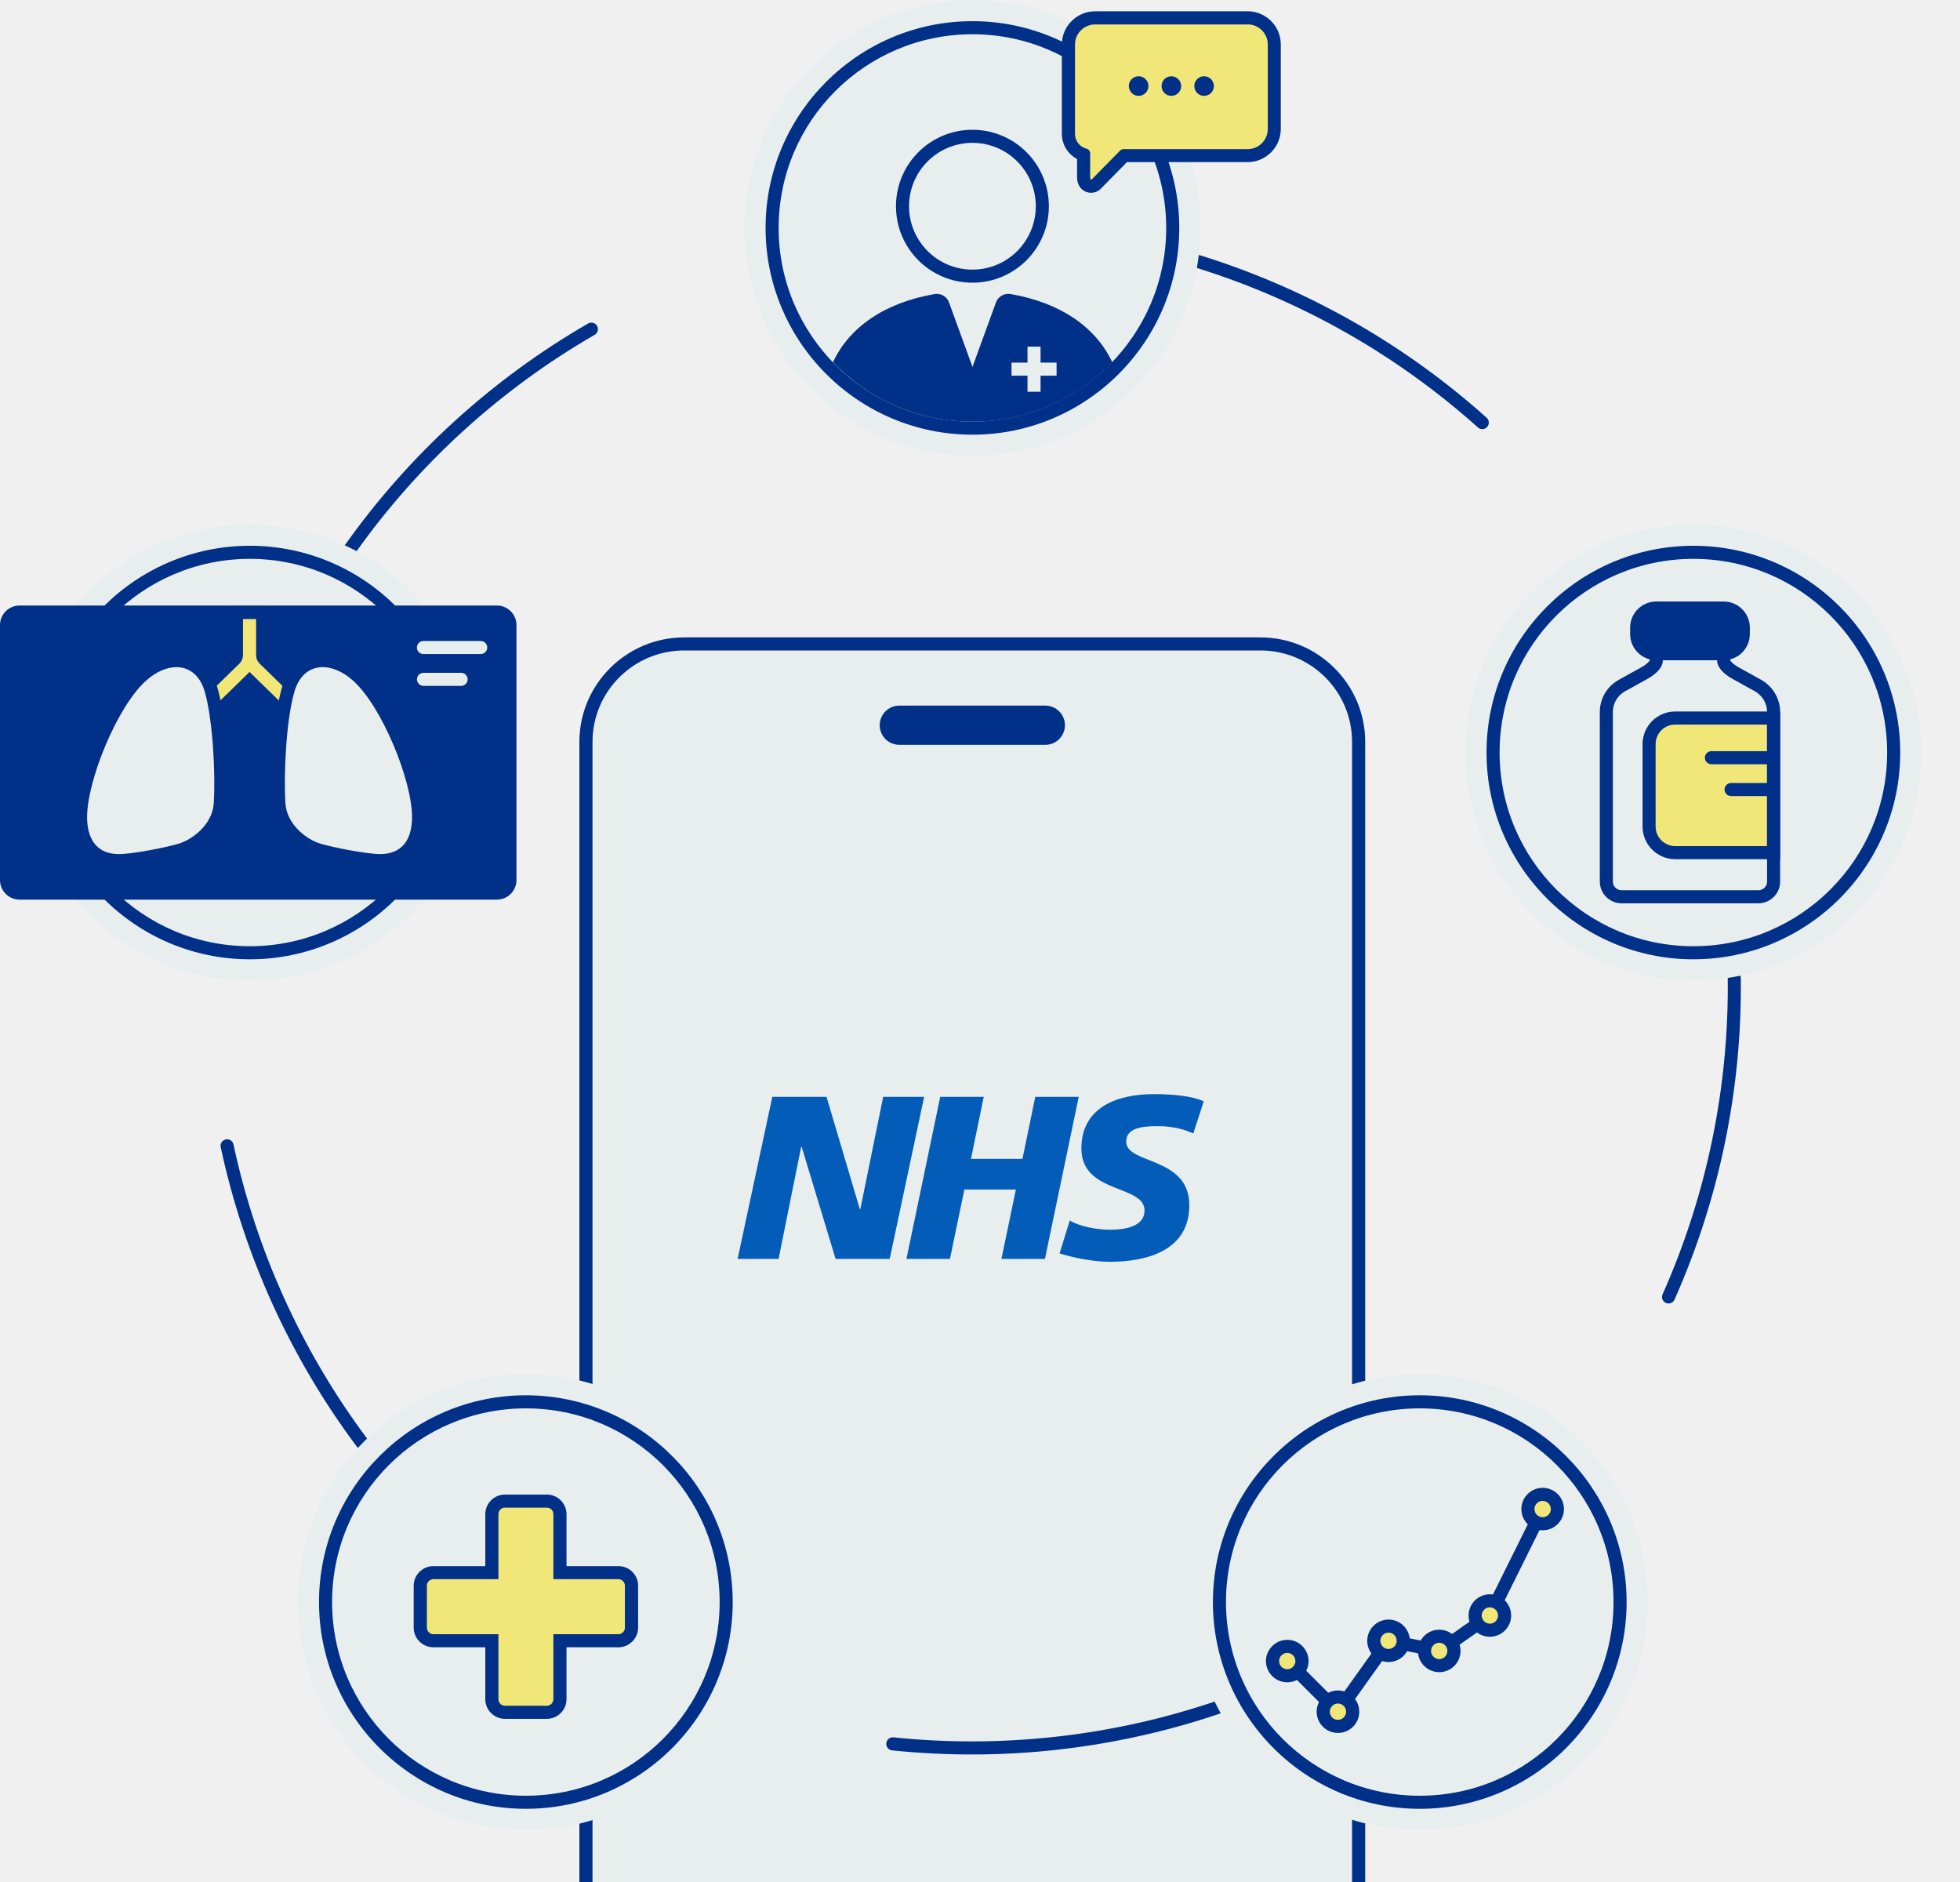
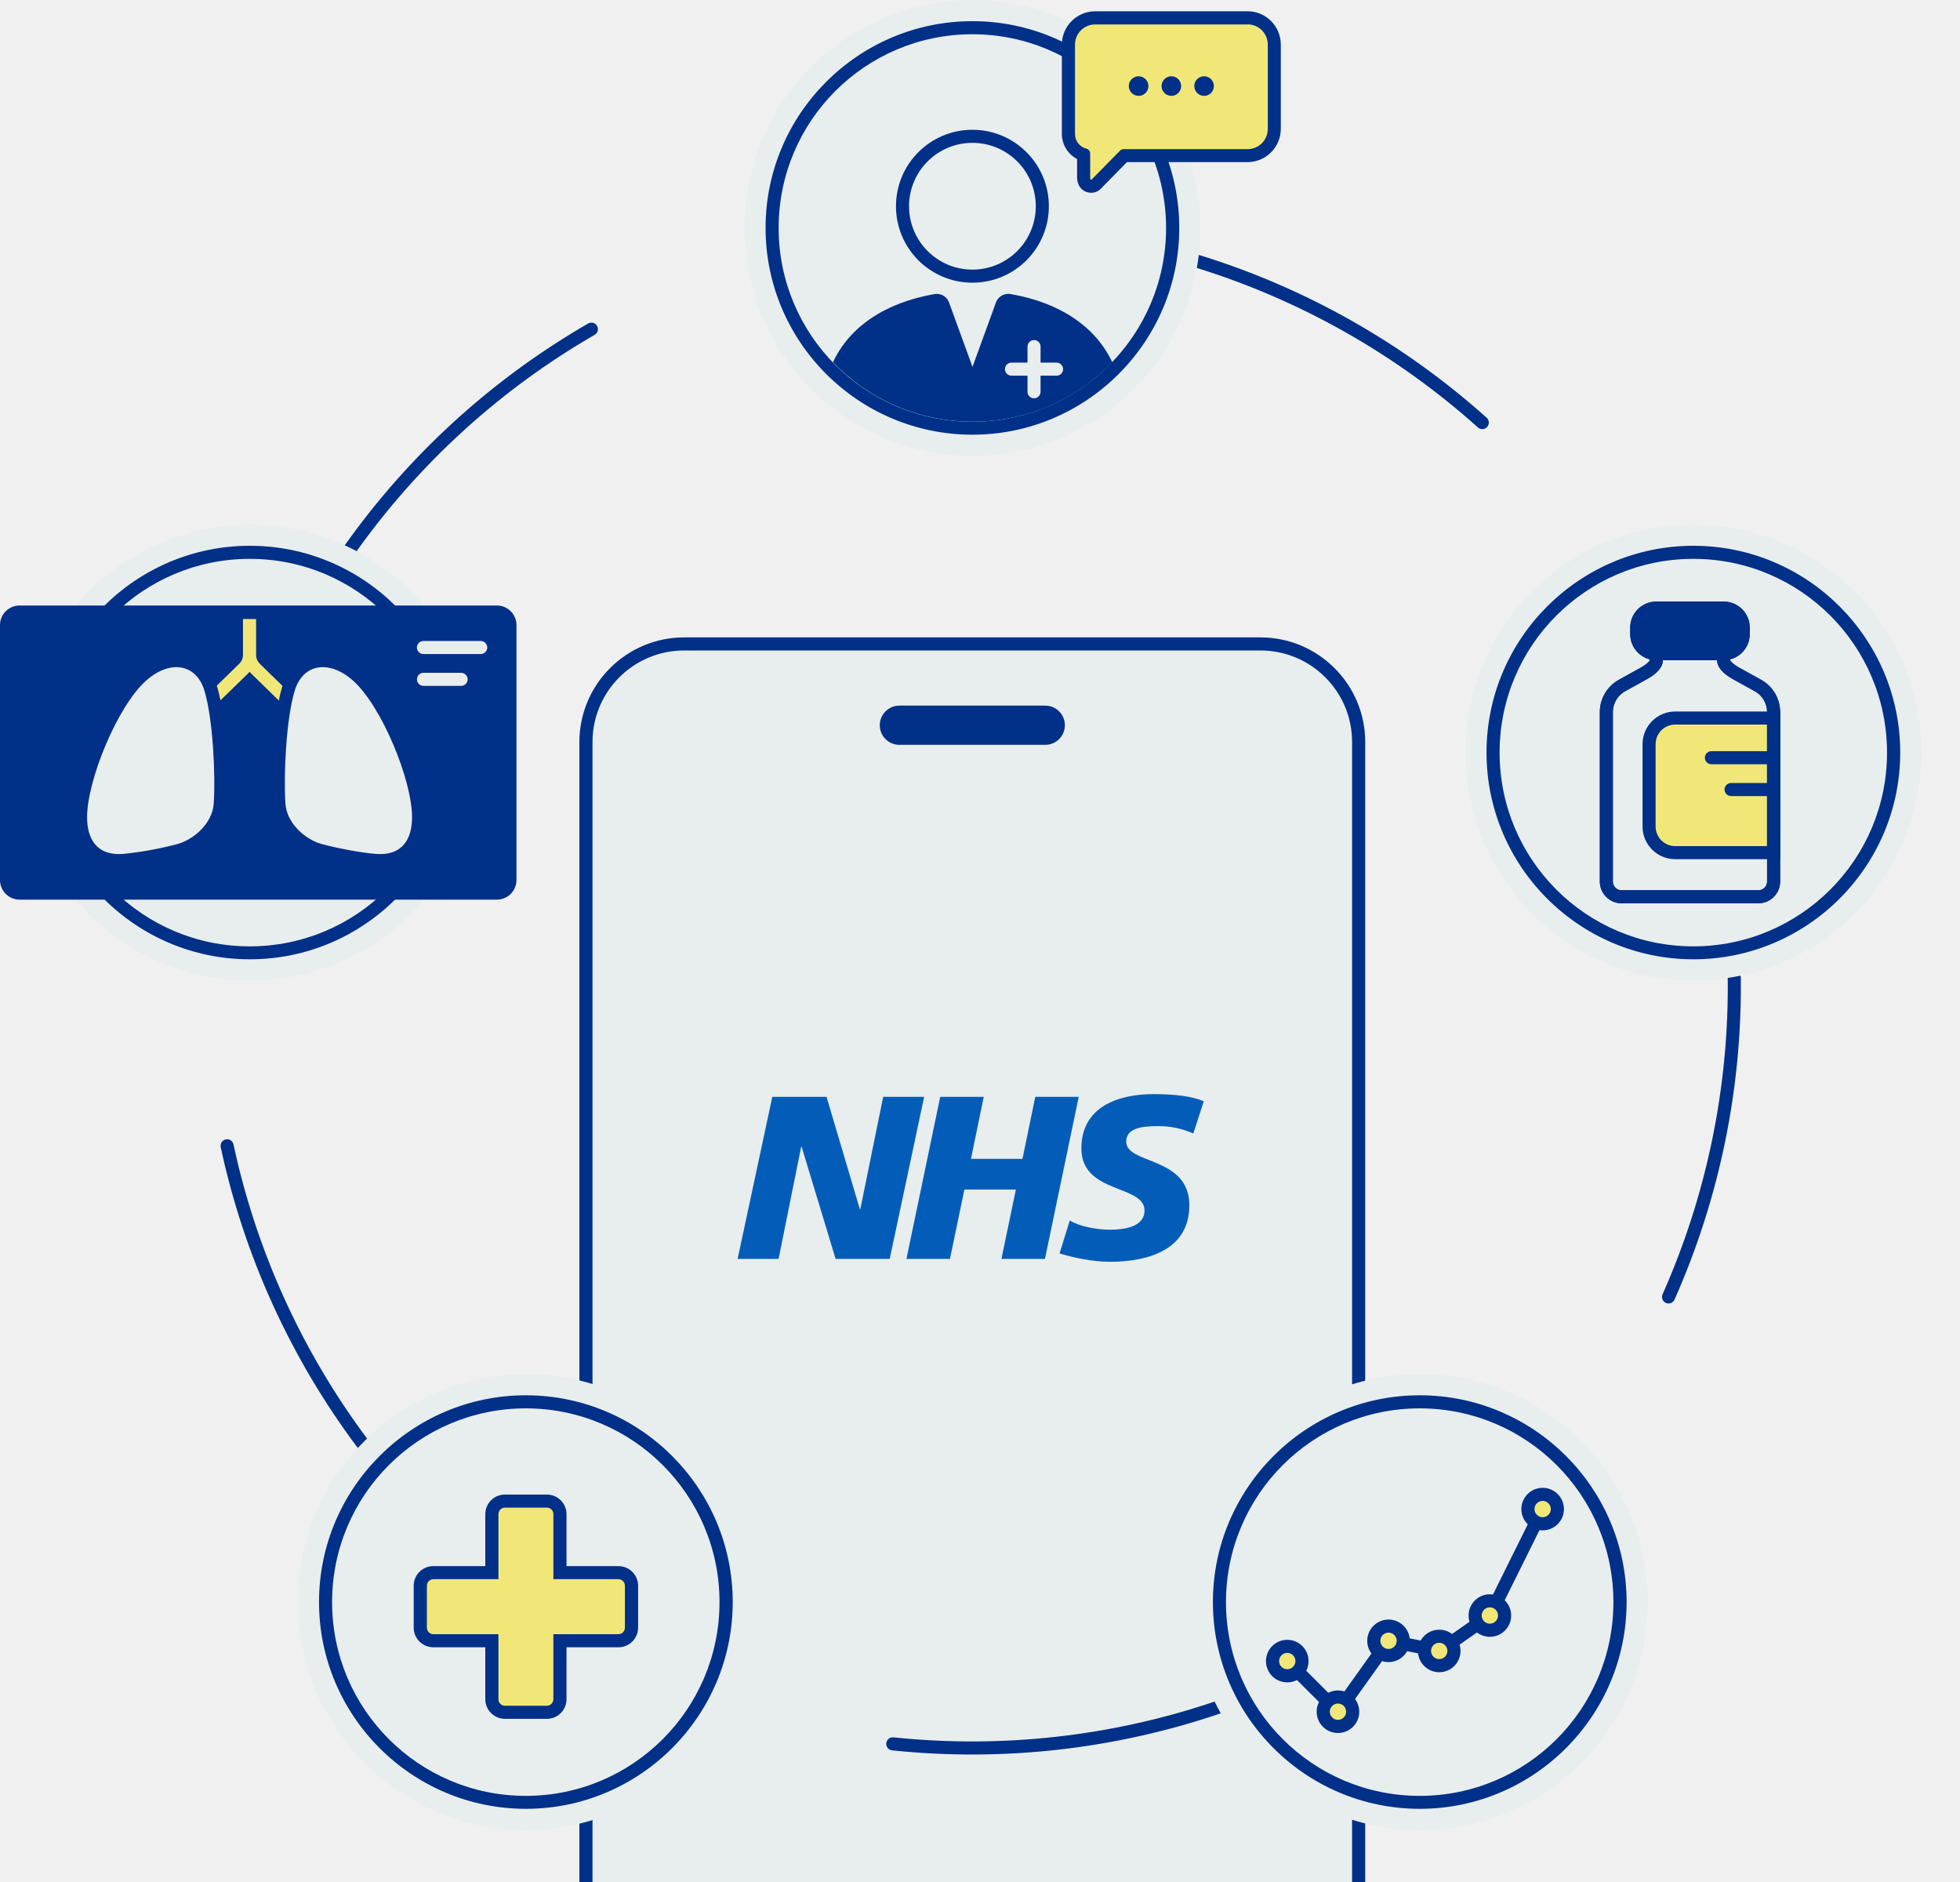
- <svg xmlns="http://www.w3.org/2000/svg" id="Layer_1" version="1.1" viewBox="0 0 300 288">
-   <defs>
-     <style>
-       .st0, .st1, .st2, .st3 {
-         fill: none;
-       }
- 
-       .st4 {
-         fill: #e8edee;
-       }
- 
-       .st1 {
-         stroke: #e8edee;
-       }
- 
-       .st1, .st5, .st2, .st3 {
-         stroke-miterlimit: 10;
-         stroke-width: 2px;
-       }
- 
-       .st5, .st2, .st3 {
-         stroke: #003087;
-       }
- 
-       .st5, .st6 {
-         fill: #003087;
-       }
- 
-       .st2 {
-         stroke-linecap: round;
-       }
- 
-       .st7 {
-         fill: #fff;
-       }
- 
-       .st8 {
-         fill: #f1e778;
-       }
- 
-       .st9 {
-         fill: #035db8;
-       }
- 
-       .st10 {
-         clip-path: url(#clippath);
-       }
-     </style>
-     <clipPath id="clippath">
-       <rect class="st0" x="83.68" y="88.02" width="130.29" height="199.98" />
-     </clipPath>
-   </defs>
-   <g id="Layer_3">
-     <g class="st10">
-       <g>
-         <rect class="st4" x="89.69" y="98.54" width="118.26" height="223.98" rx="15" ry="15" />
-         <path class="st6" d="M192.92,99.54c7.75,0,14.03,6.27,14.03,14v193.98c0,7.73-6.28,14-14.03,14h-88.2c-7.75,0-14.03-6.27-14.03-14V113.54c0-7.73,6.28-14,14.03-14h88.2M192.92,97.54h-88.2c-8.84,0-16.04,7.18-16.04,16v193.98c0,8.82,7.2,16,16.04,16h88.2c8.84,0,16.04-7.18,16.04-16V113.54c0-8.82-7.2-16-16.04-16h0Z" />
-       </g>
-     </g>
-     <path class="st9" d="M141.45,167.85l-5.27,24.8h-8.28l-5.2-17.16h-.07l-3.46,17.16h-6.27l5.31-24.8h8.3l5.1,17.2h.07l3.5-17.2h6.27ZM165.11,167.85l-5.17,24.8h-6.66l2.21-10.62h-7.88l-2.21,10.62h-6.66l5.17-24.8h6.66l-1.95,9.49h7.88l1.96-9.49h6.66-.01ZM184.25,168.52l-1.6,4.94c-1.28-.6-3.03-1.13-5.49-1.13-2.64,0-4.78.39-4.78,2.38,0,3.51,9.66,2.2,9.66,9.74,0,6.86-6.38,8.64-12.16,8.64-2.57,0-5.52-.61-7.7-1.28l1.56-5.05c1.31.85,3.96,1.42,6.13,1.42s5.31-.39,5.31-2.95c0-3.98-9.66-2.49-9.66-9.48,0-6.4,5.63-8.32,11.08-8.32,3.07,0,5.95.32,7.63,1.1h.01Z" />
-     <path class="st6" d="M159.99,113.98h-22.33c-1.66,0-3.01-1.34-3.01-3s1.34-3,3.01-3h22.33c1.66,0,3.01,1.34,3.01,3s-1.34,3-3.01,3Z" />
-   </g>
-   <path class="st2" d="M90.52,50.37c-14.6,8.43-27.2,19.93-36.91,33.62" />
-   <path class="st2" d="M34.76,175.34c3.53,16.46,10.59,31.97,20.64,45.42" />
-   <path class="st2" d="M136.65,266.86c16.78,1.74,33.76-.17,49.67-5.55" />
-   <path class="st2" d="M255.39,198.47c6.85-15.39,10.26-32.08,10.06-48.84" />
-   <path class="st2" d="M226.88,64.67c-12.55-11.25-27.41-19.65-43.46-24.64" />
-   <ellipse class="st4" cx="217.31" cy="245.16" rx="34.89" ry="34.88" />
-   <ellipse class="st4" cx="148.84" cy="34.88" rx="34.89" ry="34.88" />
-   <ellipse class="st4" cx="38.24" cy="115.17" rx="34.89" ry="34.88" />
-   <rect class="st6" y="92.66" width="79.05" height="45.01" rx="3" ry="3" />
-   <path class="st6" d="M154.66,45c-.11-.02-.23-.03-.34-.03-.83,0-1.59.52-1.88,1.32l-3.59,9.86-3.59-9.86c-.29-.8-1.05-1.32-1.88-1.32-.11,0-.23,0-.34.03-7.61,1.32-13.04,5.05-15.54,10.43,5.39,5.61,12.97,9.1,21.37,9.1s15.98-3.49,21.37-9.1c-2.51-5.38-7.94-9.11-15.54-10.43h-.02,0Z" />
-   <ellipse class="st4" cx="259.19" cy="115.17" rx="34.89" ry="34.88" />
-   <ellipse class="st4" cx="80.49" cy="245.16" rx="34.89" ry="34.88" />
-   <path class="st6" d="M217.31,215.52c16.38,0,29.66,13.27,29.66,29.64s-13.28,29.64-29.66,29.64-29.66-13.27-29.66-29.64,13.28-29.64,29.66-29.64M217.31,213.52c-17.46,0-31.66,14.2-31.66,31.64s14.2,31.64,31.66,31.64,31.66-14.2,31.66-31.64-14.2-31.64-31.66-31.64h0Z" />
-   <path class="st6" d="M148.84,5.24c16.38,0,29.66,13.27,29.66,29.64s-13.28,29.64-29.66,29.64-29.66-13.27-29.66-29.64,13.28-29.64,29.66-29.64M148.84,3.24c-17.46,0-31.66,14.2-31.66,31.64s14.2,31.64,31.66,31.64,31.66-14.2,31.66-31.64-14.2-31.64-31.66-31.64h0Z" />
-   <path class="st6" d="M38.24,85.52c16.38,0,29.66,13.27,29.66,29.64s-13.28,29.64-29.66,29.64-29.66-13.27-29.66-29.64,13.28-29.64,29.66-29.64M38.24,83.52c-17.46,0-31.66,14.2-31.66,31.64s14.2,31.64,31.66,31.64,31.66-14.2,31.66-31.64-14.2-31.64-31.66-31.64h0Z" />
-   <path class="st6" d="M259.19,85.52c16.38,0,29.66,13.27,29.66,29.64s-13.28,29.64-29.66,29.64-29.66-13.27-29.66-29.64,13.28-29.64,29.66-29.64M259.19,83.52c-17.46,0-31.66,14.2-31.66,31.64s14.2,31.64,31.66,31.64,31.66-14.2,31.66-31.64-14.2-31.64-31.66-31.64h0Z" />
-   <path class="st6" d="M80.49,215.52c16.38,0,29.66,13.27,29.66,29.64s-13.28,29.64-29.66,29.64-29.66-13.27-29.66-29.64,13.28-29.64,29.66-29.64M80.49,213.52c-17.46,0-31.66,14.2-31.66,31.64s14.2,31.64,31.66,31.64,31.66-14.2,31.66-31.64-14.2-31.64-31.66-31.64h0Z" />
-   <path class="st0" d="M269.07,104.9l-3.39-1.88c-.74-.41-1.87-1.19-1.87-2.03v-.96c1.65,0,3-1.34,3-3v-.97c0-1.66-1.34-3-3-3h-10.28c-1.65,0-3,1.34-3,3v.97c0,1.66,1.34,3,3,3v.96c0,.84-1.13,1.62-1.87,2.03l-3.39,1.88c-1.47.82-2.4,2.38-2.4,4.06v25.94c0,1.28,1.04,2.33,2.33,2.33h20.94c1.28,0,2.33-1.04,2.33-2.33v-25.94c0-1.69-.91-3.24-2.4-4.06,0,0,.01,0,.01,0Z" />
-   <g>
-     <path class="st8" d="M256.4,130.48c-2.2,0-4.01-1.79-4.01-4v-12.6c0-2.21,1.79-4,4.01-4h15.05v20.6h-15.05Z" />
-     <path class="st6" d="M270.46,110.88v18.6h-14.05c-1.65,0-3-1.34-3-3v-12.6c0-1.66,1.34-3,3-3h14.05M272.47,108.88h-16.06c-2.76,0-5,2.24-5,5v12.6c0,2.76,2.25,5,5,5h16.06v-22.6h0Z" />
-   </g>
-   <path class="st6" d="M270.72,121.82h-5.76c-.55,0-1-.45-1-1s.45-1,1-1h5.76c.55,0,1,.45,1,1s-.45,1-1,1Z" />
-   <path class="st6" d="M270.72,116.95h-8.77c-.55,0-1-.45-1-1s.45-1,1-1h8.77c.55,0,1,.45,1,1s-.45,1-1,1Z" />
-   <path class="st3" d="M263.81,100.03v.96c0,.84,1.13,1.62,1.87,2.03l3.39,1.88c1.47.82,2.4,2.38,2.4,4.06v25.94c0,1.28-1.04,2.33-2.33,2.33h-20.94c-1.28,0-2.33-1.04-2.33-2.33v-25.94c0-1.69.91-3.24,2.4-4.06l3.39-1.88c.74-.41,1.87-1.19,1.87-2.03v-.96h10.28s-.01,0-.01,0Z" />
-   <g>
-     <path class="st8" d="M77.27,262.02c-1.1,0-2-.9-2-2v-8.95h-8.95c-1.1,0-2-.9-2-2v-6.42c0-1.1.9-2,2-2h8.95v-8.95c0-1.1.9-2,2-2h6.41c1.1,0,2,.9,2,2v8.95h8.95c1.1,0,2,.9,2,2v6.42c0,1.1-.9,2-2,2h-8.95v8.95c0,1.1-.9,2-2,2h-6.41Z" />
-     <path class="st6" d="M83.7,230.71c.55,0,1,.45,1,1v9.95h9.95c.55,0,1,.45,1,1v6.42c0,.55-.45,1-1,1h-9.95v9.95c0,.55-.45,1-1,1h-6.41c-.55,0-1-.45-1-1v-9.95h-9.95c-.55,0-1-.45-1-1v-6.42c0-.55.45-1,1-1h9.95v-9.95c0-.55.45-1,1-1h6.41M83.7,228.71h-6.41c-1.65,0-3.01,1.35-3.01,3v7.95h-7.95c-1.65,0-3.01,1.35-3.01,3v6.42c0,1.65,1.35,3,3.01,3h7.95v7.95c0,1.65,1.35,3,3.01,3h6.41c1.65,0,3.01-1.35,3.01-3v-7.95h7.95c1.65,0,3.01-1.35,3.01-3v-6.42c0-1.65-1.35-3-3.01-3h-7.95v-7.95c0-1.65-1.35-3-3.01-3h0Z" />
-   </g>
-   <g>
-     <path class="st8" d="M38.2,104.24l-5.84,5.69-2.8-2.86,6.36-6.2c.17-.17.27-.4.27-.63v-6.49h4.01v6.49c0,.23.1.46.27.62l6.36,6.2-2.8,2.86-5.84-5.69h0Z" />
-     <path class="st6" d="M39.2,94.75v5.49c0,.5.21.99.57,1.34l5.65,5.5-1.4,1.43-5.64-5.5c-.07-.06-.12-.14-.18-.21-.06.07-.11.15-.18.21l-5.64,5.49-1.4-1.43,5.64-5.5c.37-.35.57-.84.57-1.35v-5.49h2M41.2,92.75h-6.01v7.43l-5.61,5.47-1.43,1.4,1.4,1.43,1.4,1.43,1.4,1.43,1.43-1.4,4.42-4.31,4.42,4.31,1.43,1.4,1.4-1.43,1.4-1.43,1.4-1.43-1.43-1.4-5.61-5.47v-7.43h-.02Z" />
-   </g>
-   <g>
-     <path class="st4" d="M18.2,131.7c-3.73,0-5.87-2.43-5.87-6.66,0-5.71,4.65-17.47,9.41-21.67,1.66-1.47,3.54-2.28,5.26-2.28,2.5,0,4.47,1.65,5.28,4.4,1.33,4.5,1.73,13.25,1.43,17.55-.25,3.52-3.4,6.27-6.23,7.06-2.16.61-6.14,1.38-8.61,1.57-.23.02-.45.03-.67.03h0Z" />
-     <path class="st6" d="M27,102.09c1.94,0,3.6,1.22,4.32,3.69,1.28,4.35,1.69,12.91,1.39,17.2-.22,3.17-3.22,5.53-5.5,6.17-2.11.59-6.02,1.36-8.41,1.53-.21.02-.4.02-.6.02-3.46,0-4.87-2.39-4.87-5.66,0-5.63,4.64-17.01,9.07-20.92,1.52-1.35,3.15-2.03,4.6-2.03M27,100.09c-2,0-4.05.87-5.93,2.53-5.02,4.43-9.74,16.39-9.74,22.42,0,4.72,2.64,7.66,6.88,7.66.24,0,.49,0,.74-.03,2.53-.19,6.59-.98,8.81-1.6,3.17-.89,6.68-3.98,6.97-7.96.3-4.27-.05-13.11-1.46-17.9-.95-3.21-3.29-5.12-6.24-5.12,0,0-.01,0-.01,0Z" />
-   </g>
-   <path class="st4" d="M73.58,100.09h-8.77c-.55,0-1-.45-1-1s.45-1,1-1h8.77c.55,0,1,.45,1,1s-.45,1-1,1Z" />
-   <path class="st4" d="M70.58,104.96h-5.76c-.55,0-1-.45-1-1s.45-1,1-1h5.76c.55,0,1,.45,1,1s-.45,1-1,1Z" />
-   <ellipse class="st3" cx="148.84" cy="31.56" rx="10.7" ry="10.7" />
-   <rect class="st5" x="250.51" y="93.05" width="16.32" height="6.98" rx="3" ry="3" />
-   <circle class="st7" cx="197.03" cy="254.19" r="1.16" />
-   <circle class="st7" cx="204.79" cy="261.94" r="1.16" />
-   <circle class="st7" cx="212.53" cy="251.09" r="1.16" />
-   <circle class="st7" cx="220.29" cy="252.64" r="1.16" />
-   <circle class="st7" cx="228.04" cy="247.21" r="1.16" />
-   <circle class="st7" cx="236.12" cy="230.93" r="1.16" />
-   <polyline class="st3" points="197.03 254.19 204.79 261.94 212.53 251.09 220.29 252.64 228.04 247.21 236.12 230.93" />
-   <line class="st1" x1="158.27" y1="59.95" x2="158.27" y2="53.04" />
-   <line class="st1" x1="161.72" y1="56.49" x2="154.82" y2="56.49" />
-   <g>
-     <path class="st4" d="M58.2,131.7c-.22,0-.44,0-.67-.03-2.47-.18-6.44-.96-8.61-1.57-2.84-.8-5.98-3.54-6.23-7.06-.3-4.29.1-13.05,1.43-17.55.81-2.76,2.8-4.4,5.28-4.4,1.73,0,3.6.81,5.26,2.28,4.75,4.2,9.4,15.96,9.4,21.67,0,4.23-2.13,6.66-5.87,6.66h0Z" />
-     <path class="st6" d="M49.4,102.09c1.45,0,3.08.68,4.6,2.03,4.43,3.91,9.07,15.29,9.07,20.92,0,3.27-1.4,5.66-4.87,5.66-.19,0-.39,0-.6-.02-2.4-.18-6.29-.94-8.41-1.53-2.29-.64-5.28-3-5.5-6.17-.3-4.29.1-12.84,1.39-17.2.73-2.47,2.38-3.69,4.32-3.69M49.4,100.09h0c-2.97,0-5.3,1.91-6.24,5.12-1.41,4.79-1.76,13.63-1.46,17.9.28,3.97,3.8,7.07,6.97,7.96,2.21.62,6.28,1.42,8.81,1.6.26.02.5.03.74.03,4.24,0,6.88-2.93,6.88-7.66,0-6.03-4.72-17.99-9.74-22.42-1.87-1.65-3.93-2.53-5.92-2.53,0,0-.02,0-.02,0Z" />
-   </g>
-   <g>
-     <path class="st8" d="M167.01,28.5c-.4,0-1.15-.29-1.15-1.38v-3.46c-1.38-.43-2.34-1.71-2.34-3.17V6.81c0-2.25,1.83-4.08,4.09-4.08h23.34c2.26,0,4.09,1.83,4.09,4.08v12.93c0,2.25-1.83,4.08-4.09,4.08h-18.88l-4.58,4.66-.49.03h.01Z" />
-     <path class="st6" d="M190.96,3.73c1.7,0,3.09,1.38,3.09,3.08v12.93c0,1.7-1.38,3.08-3.09,3.08h-18.98c-.2,0-.4.08-.54.23l-4.36,4.43s-.04.03-.07.03c-.07,0-.15-.1-.15-.38v-3.66c0-.35-.24-.63-.57-.72-1.01-.26-1.75-1.17-1.75-2.25V6.82c0-1.7,1.38-3.08,3.09-3.08h23.34M190.96,1.73h-23.34c-2.81,0-5.09,2.28-5.09,5.08v13.68c0,1.64.92,3.1,2.33,3.84v2.79c0,1.56,1.08,2.38,2.15,2.38.56,0,1.09-.22,1.49-.63l3.99-4.06h18.46c2.81,0,5.09-2.28,5.09-5.08V6.8c0-2.8-2.29-5.08-5.09-5.08h.01Z" />
-   </g>
-   <g>
-     <path class="st8" d="M197.03,256.43c-1.24,0-2.26-1.01-2.26-2.25s1.01-2.25,2.26-2.25,2.26,1.01,2.26,2.25-1.01,2.25-2.26,2.25Z" />
-     <path class="st6" d="M197.03,252.94c.69,0,1.25.56,1.25,1.25s-.56,1.25-1.25,1.25-1.25-.56-1.25-1.25.56-1.25,1.25-1.25M197.03,250.94c-1.79,0-3.26,1.46-3.26,3.25s1.46,3.25,3.26,3.25,3.26-1.46,3.26-3.25-1.46-3.25-3.26-3.25h0Z" />
-   </g>
-   <g>
-     <path class="st8" d="M204.79,264.18c-1.24,0-2.26-1.01-2.26-2.25s1.01-2.25,2.26-2.25,2.26,1.01,2.26,2.25-1.01,2.25-2.26,2.25Z" />
-     <path class="st6" d="M204.79,260.69c.69,0,1.25.56,1.25,1.25s-.56,1.25-1.25,1.25-1.25-.56-1.25-1.25.56-1.25,1.25-1.25M204.79,258.69c-1.79,0-3.26,1.46-3.26,3.25s1.46,3.25,3.26,3.25,3.26-1.46,3.26-3.25-1.46-3.25-3.26-3.25h0Z" />
-   </g>
-   <g>
-     <path class="st8" d="M212.53,253.33c-1.24,0-2.26-1.01-2.26-2.25s1.01-2.25,2.26-2.25,2.26,1.01,2.26,2.25-1.01,2.25-2.26,2.25Z" />
-     <path class="st6" d="M212.53,249.84c.69,0,1.25.56,1.25,1.25s-.56,1.25-1.25,1.25-1.25-.56-1.25-1.25.56-1.25,1.25-1.25M212.53,247.84c-1.79,0-3.26,1.46-3.26,3.25s1.46,3.25,3.26,3.25,3.26-1.46,3.26-3.25-1.46-3.25-3.26-3.25h0Z" />
-   </g>
-   <g>
-     <path class="st8" d="M220.29,254.88c-1.24,0-2.26-1.01-2.26-2.25s1.01-2.25,2.26-2.25,2.26,1.01,2.26,2.25-1.01,2.25-2.26,2.25Z" />
-     <path class="st6" d="M220.29,251.39c.69,0,1.25.56,1.25,1.25s-.56,1.25-1.25,1.25-1.25-.56-1.25-1.25.56-1.25,1.25-1.25M220.29,249.39c-1.79,0-3.26,1.46-3.26,3.25s1.46,3.25,3.26,3.25,3.26-1.46,3.26-3.25-1.46-3.25-3.26-3.25h0Z" />
-   </g>
-   <g>
-     <path class="st8" d="M228.04,249.46c-1.24,0-2.26-1.01-2.26-2.25s1.01-2.25,2.26-2.25,2.26,1.01,2.26,2.25-1.01,2.25-2.26,2.25Z" />
-     <path class="st6" d="M228.04,245.97c.69,0,1.25.56,1.25,1.25s-.56,1.25-1.25,1.25-1.25-.56-1.25-1.25.56-1.25,1.25-1.25M228.04,243.97c-1.79,0-3.26,1.46-3.26,3.25s1.46,3.25,3.26,3.25,3.26-1.46,3.26-3.25-1.46-3.25-3.26-3.25h0Z" />
-   </g>
-   <g>
-     <path class="st8" d="M236.12,233.17c-1.24,0-2.26-1.01-2.26-2.25s1.01-2.25,2.26-2.25,2.26,1.01,2.26,2.25-1.01,2.25-2.26,2.25Z" />
-     <path class="st6" d="M236.12,229.68c.69,0,1.25.56,1.25,1.25s-.56,1.25-1.25,1.25-1.25-.56-1.25-1.25.56-1.25,1.25-1.25M236.12,227.68c-1.79,0-3.26,1.46-3.26,3.25s1.46,3.25,3.26,3.25,3.26-1.46,3.26-3.25-1.46-3.25-3.26-3.25h0Z" />
-   </g>
-   <circle class="st6" cx="179.29" cy="13.17" r="1.5" />
-   <circle class="st6" cx="174.28" cy="13.17" r="1.5" />
-   <circle class="st6" cx="184.3" cy="13.17" r="1.5" />
+ <svg xmlns="http://www.w3.org/2000/svg" viewBox="0 0 300 288">
+   <style>
+     .s1 {
+       fill: none;
+       stroke-linecap: round;
+       stroke-miterlimit: 10;
+       stroke-width: 2px;
+       stroke: #003087;
+     }
+     .s2 {
+       fill: none;
+       stroke-linecap: round;
+       stroke-miterlimit: 10;
+       stroke-width: 2px;
+       stroke: #e8edee;
+     }
+     .f1 {
+       fill: #003087;
+     }
+     .f2 {
+       fill: #035db8;
+     }
+     .f3 {
+       fill: #f1e778;
+     }
+     .f4 {
+       fill: #e8edee;
+     }
+     .f5 {
+       fill: #fff;
+     }
+   </style>
+   <rect class="f4" width="118.26" height="223.98" x="89.69" y="98.54" rx="15" ry="15" />
+   <path class="f1" d="M192.92 99.54c7.75 0 14.03 6.27 14.03 14v193.98c0 7.73-6.28 14-14.03 14h-88.2a14 14 0 0 1-14.03-14V113.54c0-7.73 6.28-14 14.03-14zm0-2h-88.2a16.04 16.04 0 0 0-16.04 16v193.98c0 8.82 7.2 16 16.04 16h88.2c8.84 0 16.04-7.18 16.04-16V113.54c0-8.82-7.2-16-16.04-16" />
+   <path class="f2" d="m141.45 167.85-5.27 24.8h-8.28l-5.2-17.16h-.07l-3.46 17.16h-6.27l5.31-24.8h8.3l5.1 17.2h.07l3.5-17.2zm23.66 0-5.17 24.8h-6.66l2.21-10.62h-7.88l-2.21 10.62h-6.66l5.17-24.8h6.66l-1.95 9.49h7.88l1.96-9.49zm19.14.67-1.6 4.94a13 13 0 0 0-5.49-1.13c-2.64 0-4.78.39-4.78 2.38 0 3.51 9.66 2.2 9.66 9.74 0 6.86-6.38 8.64-12.16 8.64-2.57 0-5.52-.61-7.7-1.28l1.56-5.05c1.31.85 3.96 1.42 6.13 1.42s5.31-.39 5.31-2.95c0-3.98-9.66-2.49-9.66-9.48 0-6.4 5.63-8.32 11.08-8.32 3.07 0 5.95.32 7.63 1.1z" />
+   <path class="f1" d="M159.99 113.98h-22.33a3 3 0 1 1 0-6h22.33a3 3 0 1 1 0 6" />
+   <path class="s1" d="M90.52 50.37a117 117 0 0 0-36.91 33.62m-18.85 91.35a117 117 0 0 0 20.64 45.42m81.25 46.1a117 117 0 0 0 49.67-5.55m69.07-62.84a117 117 0 0 0 10.06-48.84m-38.57-84.96a117 117 0 0 0-43.46-24.64" />
+   <ellipse class="f4" cx="217.31" cy="245.16" rx="34.89" ry="34.88" />
+   <ellipse class="f4" cx="148.84" cy="34.88" rx="34.89" ry="34.88" />
+   <ellipse class="f4" cx="38.24" cy="115.17" rx="34.89" ry="34.88" />
+   <rect class="f1" width="79.05" height="45.01" y="92.66" rx="3" ry="3" />
+   <path class="f1" d="m154.66 45-.34-.03a2 2 0 0 0-1.88 1.32l-3.59 9.86-3.59-9.86a2 2 0 0 0-1.88-1.32q-.17 0-.34.03c-7.61 1.32-13.04 5.05-15.54 10.43 5.39 5.61 12.97 9.1 21.37 9.1s15.98-3.49 21.37-9.1c-2.51-5.38-7.94-9.11-15.54-10.43h-.02Z" />
+   <ellipse class="f4" cx="259.19" cy="115.17" rx="34.89" ry="34.88" />
+   <ellipse class="f4" cx="80.49" cy="245.16" rx="34.89" ry="34.88" />
+   <path class="f1" d="M217.31 215.52a29.65 29.65 0 1 1-29.66 29.64 29.65 29.65 0 0 1 29.66-29.64m0-2c-17.46 0-31.66 14.2-31.66 31.64s14.2 31.64 31.66 31.64 31.66-14.2 31.66-31.64-14.2-31.64-31.66-31.64M148.84 5.24a29.65 29.65 0 1 1-29.66 29.64 29.65 29.65 0 0 1 29.66-29.64m0-2c-17.46 0-31.66 14.2-31.66 31.64s14.2 31.64 31.66 31.64 31.66-14.2 31.66-31.64-14.2-31.64-31.66-31.64M38.24 85.52a29.65 29.65 0 1 1-29.66 29.64 29.65 29.65 0 0 1 29.66-29.64m0-2c-17.46 0-31.66 14.2-31.66 31.64s14.2 31.64 31.66 31.64 31.66-14.2 31.66-31.64-14.2-31.64-31.66-31.64m220.95 2a29.65 29.65 0 1 1-29.66 29.64 29.65 29.65 0 0 1 29.66-29.64m0-2c-17.46 0-31.66 14.2-31.66 31.64s14.2 31.64 31.66 31.64 31.66-14.2 31.66-31.64-14.2-31.64-31.66-31.64m-178.7 132a29.65 29.65 0 1 1-29.66 29.64 29.65 29.65 0 0 1 29.66-29.64m0-2c-17.46 0-31.66 14.2-31.66 31.64s14.2 31.64 31.66 31.64 31.66-14.2 31.66-31.64-14.2-31.64-31.66-31.64" />
+   <path class="s1" d="m269.07 104.9-3.39-1.88c-.74-.41-1.87-1.19-1.87-2.03v-.96a3 3 0 0 0 3-3v-.97a3 3 0 0 0-3-3h-10.28a3 3 0 0 0-3 3v.97a3 3 0 0 0 3 3v.96c0 .84-1.13 1.62-1.87 2.03l-3.39 1.88a4.7 4.7 0 0 0-2.4 4.06v25.94a2.33 2.33 0 0 0 2.33 2.33h20.94a2.33 2.33 0 0 0 2.33-2.33v-25.94c0-1.69-.91-3.24-2.4-4.06h.01Z" />
+   <path class="f3" d="M256.4 130.48a4 4 0 0 1-4.01-4v-12.6a4 4 0 0 1 4.01-4h15.05v20.6z" />
+   <path class="f1" d="M270.46 110.88v18.6h-14.05a3 3 0 0 1-3-3v-12.6a3 3 0 0 1 3-3zm2.01-2h-16.06a5 5 0 0 0-5 5v12.6a5 5 0 0 0 5 5h16.06z" />
+   <path class="f1" d="M270.72 121.82h-5.76c-.55 0-1-.45-1-1s.45-1 1-1h5.76c.55 0 1 .45 1 1s-.45 1-1 1m0-4.87h-8.77c-.55 0-1-.45-1-1s.45-1 1-1h8.77c.55 0 1 .45 1 1s-.45 1-1 1" />
+   <path class="s1" d="M263.81 100.03v.96c0 .84 1.13 1.62 1.87 2.03l3.39 1.88a4.7 4.7 0 0 1 2.4 4.06v25.94a2.33 2.33 0 0 1-2.33 2.33H248.2a2.33 2.33 0 0 1-2.33-2.33v-25.94c0-1.69.91-3.24 2.4-4.06l3.39-1.88c.74-.41 1.87-1.19 1.87-2.03v-.96h10.28-.01Z" />
+   <path class="f3" d="M77.27 262.02a2 2 0 0 1-2-2v-8.95h-8.95a2 2 0 0 1-2-2v-6.42c0-1.1.9-2 2-2h8.95v-8.95c0-1.1.9-2 2-2h6.41a2 2 0 0 1 2 2v8.95h8.95a2 2 0 0 1 2 2v6.42a2 2 0 0 1-2 2h-8.95v8.95a2 2 0 0 1-2 2z" />
+   <path class="f1" d="M83.7 230.71a1 1 0 0 1 1 1v9.95h9.95a1 1 0 0 1 1 1v6.42a1 1 0 0 1-1 1H84.7v9.95a1 1 0 0 1-1 1h-6.41a1 1 0 0 1-1-1v-9.95h-9.95a1 1 0 0 1-1-1v-6.42a1 1 0 0 1 1-1h9.95v-9.95a1 1 0 0 1 1-1zm0-2h-6.41a3 3 0 0 0-3.01 3v7.95h-7.95a3 3 0 0 0-3.01 3v6.42c0 1.65 1.35 3 3.01 3h7.95v7.95c0 1.65 1.35 3 3.01 3h6.41a3 3 0 0 0 3.01-3v-7.95h7.95a3 3 0 0 0 3.01-3v-6.42c0-1.65-1.35-3-3.01-3h-7.95v-7.95c0-1.65-1.35-3-3.01-3" />
+   <path class="f3" d="m38.2 104.24-5.84 5.69-2.8-2.86 6.36-6.2a1 1 0 0 0 .27-.63v-6.49h4.01v6.49q0 .36.27.62l6.36 6.2-2.8 2.86z" />
+   <path class="f1" d="M39.2 94.75v5.49c0 .5.21.99.57 1.34l5.65 5.5-1.4 1.43-5.64-5.5q-.1-.1-.18-.21-.08.11-.18.21l-5.64 5.49-1.4-1.43 5.64-5.5c.37-.35.57-.84.57-1.35v-5.49h2m2.01-1.98h-6.01v7.43l-5.61 5.47-1.43 1.4 1.4 1.43 1.4 1.43 1.4 1.43 1.43-1.4 4.42-4.31 4.42 4.31 1.43 1.4 1.4-1.43 1.4-1.43 1.4-1.43-1.43-1.4-5.61-5.47zh-.02Z" />
+   <path class="f4" d="M18.2 131.7c-3.73 0-5.87-2.43-5.87-6.66 0-5.71 4.65-17.47 9.41-21.67 1.66-1.47 3.54-2.28 5.26-2.28 2.5 0 4.47 1.65 5.28 4.4 1.33 4.5 1.73 13.25 1.43 17.55-.25 3.52-3.4 6.27-6.23 7.06a55 55 0 0 1-8.61 1.57z" />
+   <path class="f1" d="M27 102.09c1.94 0 3.6 1.22 4.32 3.69 1.28 4.35 1.69 12.91 1.39 17.2-.22 3.17-3.22 5.53-5.5 6.17a53 53 0 0 1-8.41 1.53l-.6.02c-3.46 0-4.87-2.39-4.87-5.66 0-5.63 4.64-17.01 9.07-20.92 1.52-1.35 3.15-2.03 4.6-2.03m0-2c-2 0-4.05.87-5.93 2.53-5.02 4.43-9.74 16.39-9.74 22.42 0 4.72 2.64 7.66 6.88 7.66q.36 0 .74-.03c2.53-.19 6.59-.98 8.81-1.6 3.17-.89 6.68-3.98 6.97-7.96.3-4.27-.05-13.11-1.46-17.9-.95-3.21-3.29-5.12-6.24-5.12h-.01Z" />
+   <path class="f4" d="M73.58 100.09h-8.77c-.55 0-1-.45-1-1s.45-1 1-1h8.77c.55 0 1 .45 1 1s-.45 1-1 1m-3 4.87h-5.76c-.55 0-1-.45-1-1s.45-1 1-1h5.76c.55 0 1 .45 1 1s-.45 1-1 1" />
+   <circle class="s1" cx="148.84" cy="31.56" r="10.7" />
+   <rect class="s1 f1" width="16.32" height="6.98" x="250.51" y="93.05" rx="3" ry="3" />
+   <circle class="f5" cx="197.03" cy="254.19" r="1.16" />
+   <circle class="f5" cx="204.79" cy="261.94" r="1.16" />
+   <circle class="f5" cx="212.53" cy="251.09" r="1.16" />
+   <circle class="f5" cx="220.29" cy="252.64" r="1.16" />
+   <circle class="f5" cx="228.04" cy="247.21" r="1.16" />
+   <circle class="f5" cx="236.12" cy="230.93" r="1.16" />
+   <path class="s1" d="m197.03 254.19 7.76 7.75 7.74-10.85 7.76 1.55 7.75-5.43 8.08-16.28" />
+   <path class="s2" d="M158.27 59.95v-6.91m3.45 3.45h-6.9" />
+   <path class="f4" d="M58.2 131.7q-.33 0-.67-.03a54 54 0 0 1-8.61-1.57c-2.84-.8-5.98-3.54-6.23-7.06-.3-4.29.1-13.05 1.43-17.55.81-2.76 2.8-4.4 5.28-4.4 1.73 0 3.6.81 5.26 2.28 4.75 4.2 9.4 15.96 9.4 21.67 0 4.23-2.13 6.66-5.87 6.66Z" />
+   <path class="f1" d="M49.4 102.09c1.45 0 3.08.68 4.6 2.03 4.43 3.91 9.07 15.29 9.07 20.92 0 3.27-1.4 5.66-4.87 5.66l-.6-.02c-2.4-.18-6.29-.94-8.41-1.53-2.29-.64-5.28-3-5.5-6.17-.3-4.29.1-12.84 1.39-17.2.73-2.47 2.38-3.69 4.32-3.69m0-2c-2.97 0-5.3 1.91-6.24 5.12-1.41 4.79-1.76 13.63-1.46 17.9.28 3.97 3.8 7.07 6.97 7.96a55 55 0 0 0 8.81 1.6l.74.03c4.24 0 6.88-2.93 6.88-7.66 0-6.03-4.72-17.99-9.74-22.42-1.87-1.65-3.93-2.53-5.92-2.53h-.02Z" />
+   <path class="f3" d="M167.01 28.5c-.4 0-1.15-.29-1.15-1.38v-3.46a3.3 3.3 0 0 1-2.34-3.17V6.81a4.1 4.1 0 0 1 4.09-4.08h23.34a4.1 4.1 0 0 1 4.09 4.08v12.93a4.1 4.1 0 0 1-4.09 4.08h-18.88l-4.58 4.66-.49.03h.01Z" />
+   <path class="f1" d="M190.96 3.73c1.7 0 3.09 1.38 3.09 3.08v12.93c0 1.7-1.38 3.08-3.09 3.08h-18.98q-.31 0-.54.23l-4.36 4.43s-.04.03-.07.03c-.07 0-.15-.1-.15-.38v-3.66a.75.75 0 0 0-.57-.72 2.3 2.3 0 0 1-1.75-2.25V6.82c0-1.7 1.38-3.08 3.09-3.08h23.34m-.01-2.01h-23.34a5.1 5.1 0 0 0-5.09 5.08v13.68c0 1.64.92 3.1 2.33 3.84v2.79c0 1.56 1.08 2.38 2.15 2.38.56 0 1.09-.22 1.49-.63l3.99-4.06h18.46a5.1 5.1 0 0 0 5.09-5.08V6.8a5.1 5.1 0 0 0-5.09-5.08z" />
+   <path class="f3" d="M197.03 256.43a2.26 2.26 0 0 1-2.26-2.25 2.26 2.26 0 1 1 2.26 2.25" />
+   <path class="f1" d="M197.03 252.94a1.25 1.25 0 1 1 0 2.5 1.25 1.25 0 0 1 0-2.5m0-2a3.26 3.26 0 0 0-3.26 3.25 3.26 3.26 0 0 0 6.52 0 3.26 3.26 0 0 0-3.26-3.25" />
+   <path class="f3" d="M204.79 264.18a2.26 2.26 0 0 1-2.26-2.25 2.26 2.26 0 1 1 2.26 2.25" />
+   <path class="f1" d="M204.79 260.69a1.25 1.25 0 1 1 0 2.5 1.25 1.25 0 0 1 0-2.5m0-2a3.26 3.26 0 0 0-3.26 3.25 3.26 3.26 0 0 0 6.52 0 3.26 3.26 0 0 0-3.26-3.25" />
+   <path class="f3" d="M212.53 253.33a2.26 2.26 0 0 1-2.26-2.25 2.26 2.26 0 1 1 2.26 2.25" />
+   <path class="f1" d="M212.53 249.84a1.25 1.25 0 1 1 0 2.5 1.25 1.25 0 0 1 0-2.5m0-2a3.26 3.26 0 0 0-3.26 3.25 3.26 3.26 0 0 0 6.52 0 3.26 3.26 0 0 0-3.26-3.25" />
+   <path class="f3" d="M220.29 254.88a2.26 2.26 0 0 1-2.26-2.25 2.26 2.26 0 1 1 2.26 2.25" />
+   <path class="f1" d="M220.29 251.39a1.25 1.25 0 1 1 0 2.5 1.25 1.25 0 0 1 0-2.5m0-2a3.26 3.26 0 0 0-3.26 3.25 3.26 3.26 0 0 0 6.52 0 3.26 3.26 0 0 0-3.26-3.25" />
+   <path class="f3" d="M228.04 249.46a2.26 2.26 0 0 1-2.26-2.25 2.26 2.26 0 1 1 2.26 2.25" />
+   <path class="f1" d="M228.04 245.97a1.25 1.25 0 1 1 0 2.5 1.25 1.25 0 0 1 0-2.5m0-2a3.26 3.26 0 0 0-3.26 3.25 3.26 3.26 0 0 0 6.52 0 3.26 3.26 0 0 0-3.26-3.25" />
+   <path class="f3" d="M236.12 233.17a2.26 2.26 0 0 1-2.26-2.25 2.26 2.26 0 1 1 2.26 2.25" />
+   <path class="f1" d="M236.12 229.68a1.25 1.25 0 1 1 0 2.5 1.25 1.25 0 0 1 0-2.5m0-2a3.26 3.26 0 0 0-3.26 3.25 3.26 3.26 0 0 0 6.52 0 3.26 3.26 0 0 0-3.26-3.25" />
+   <circle class="f1" cx="179.29" cy="13.17" r="1.5" />
+   <circle class="f1" cx="174.28" cy="13.17" r="1.5" />
+   <circle class="f1" cx="184.3" cy="13.17" r="1.5" />
</svg>
